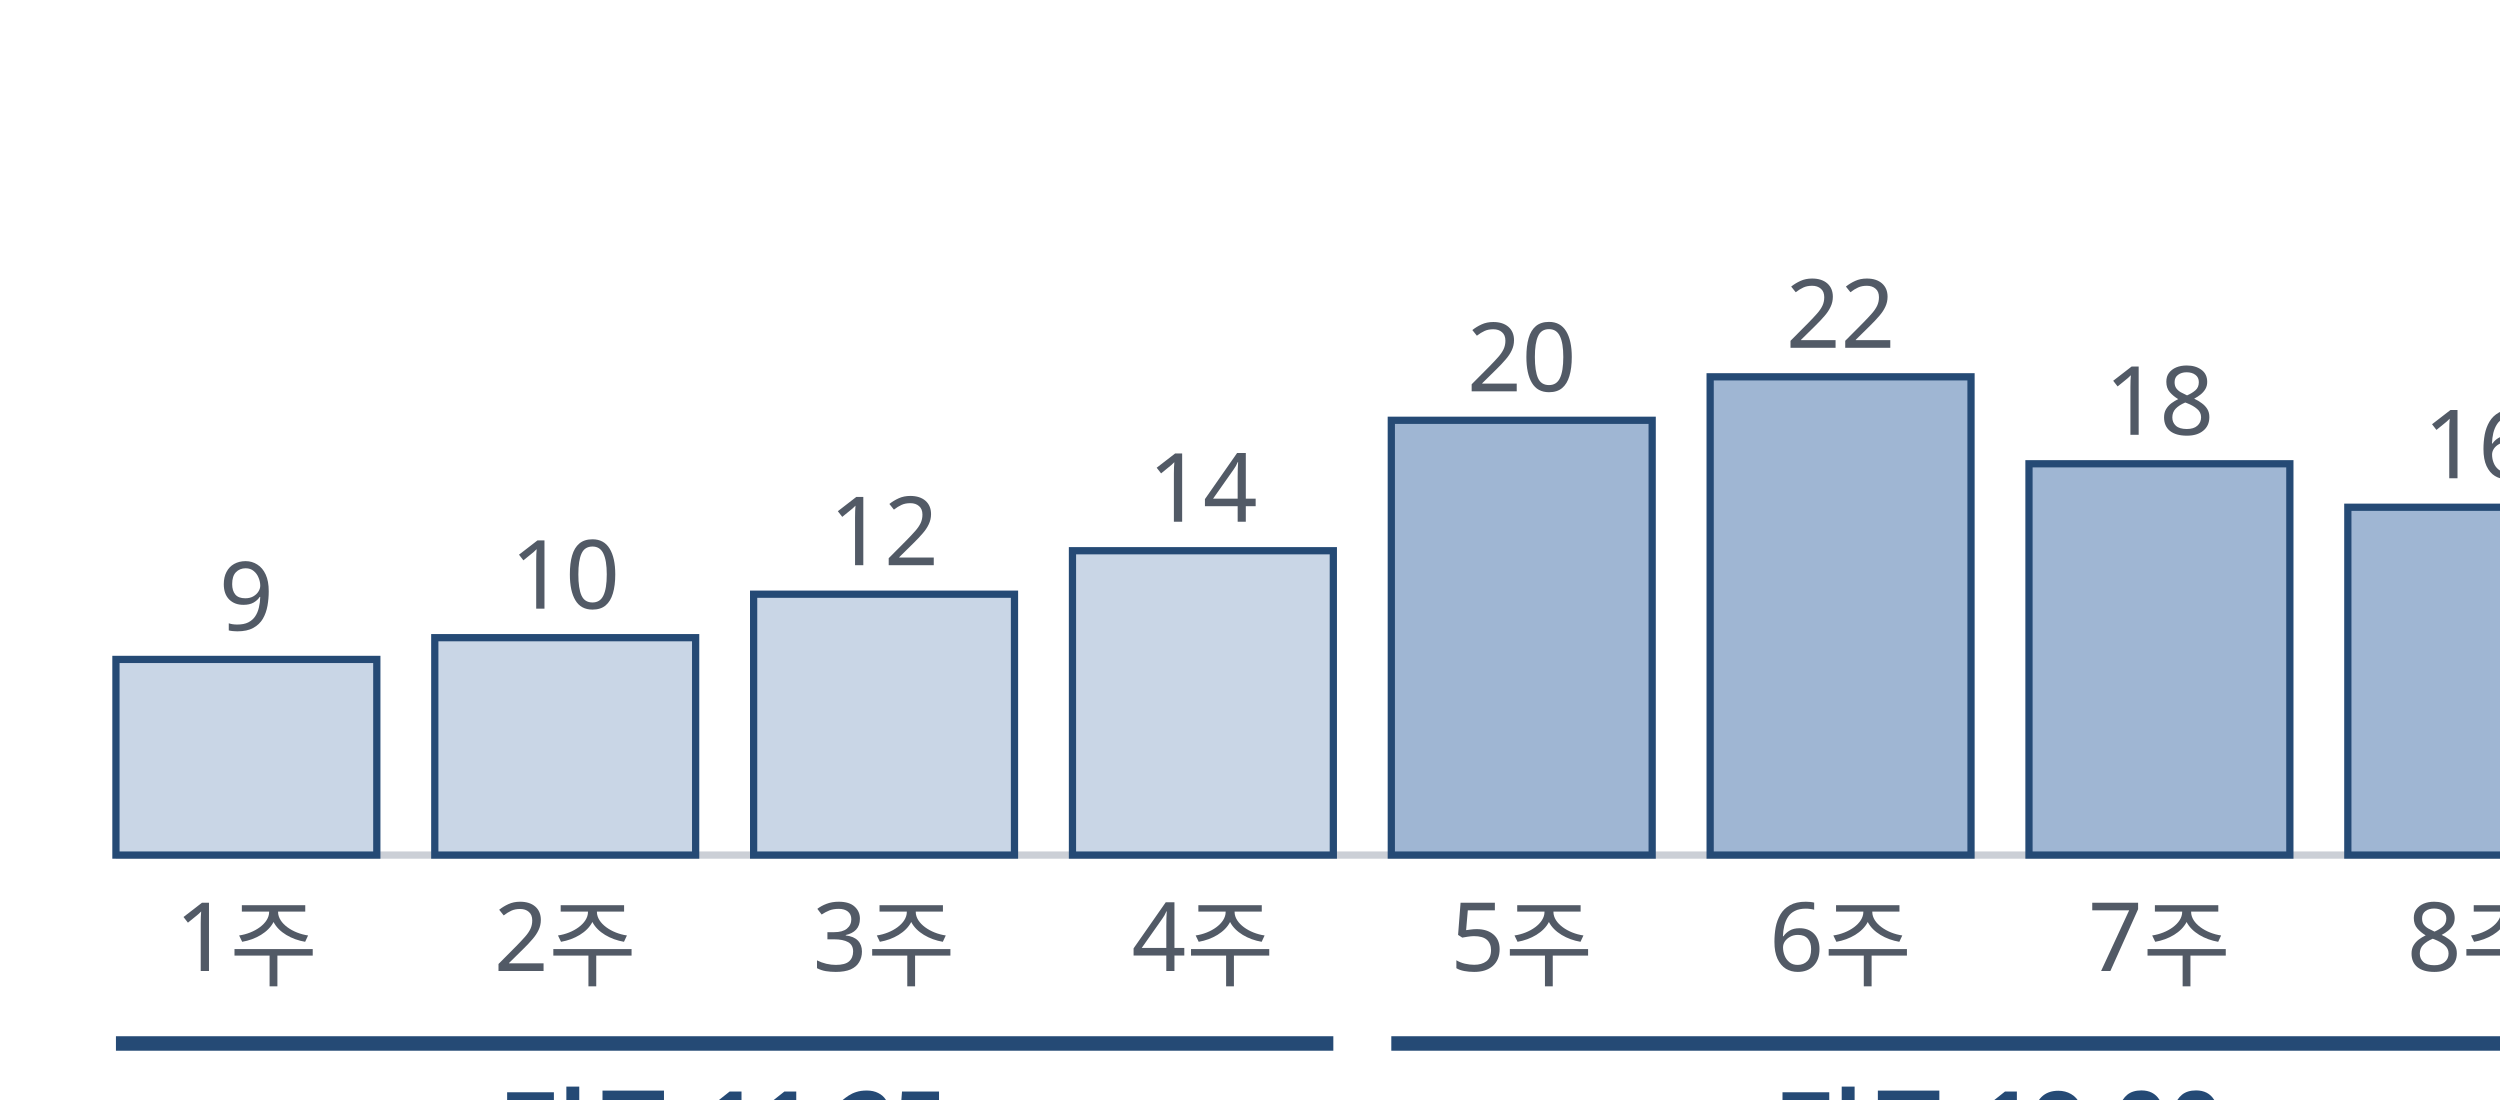
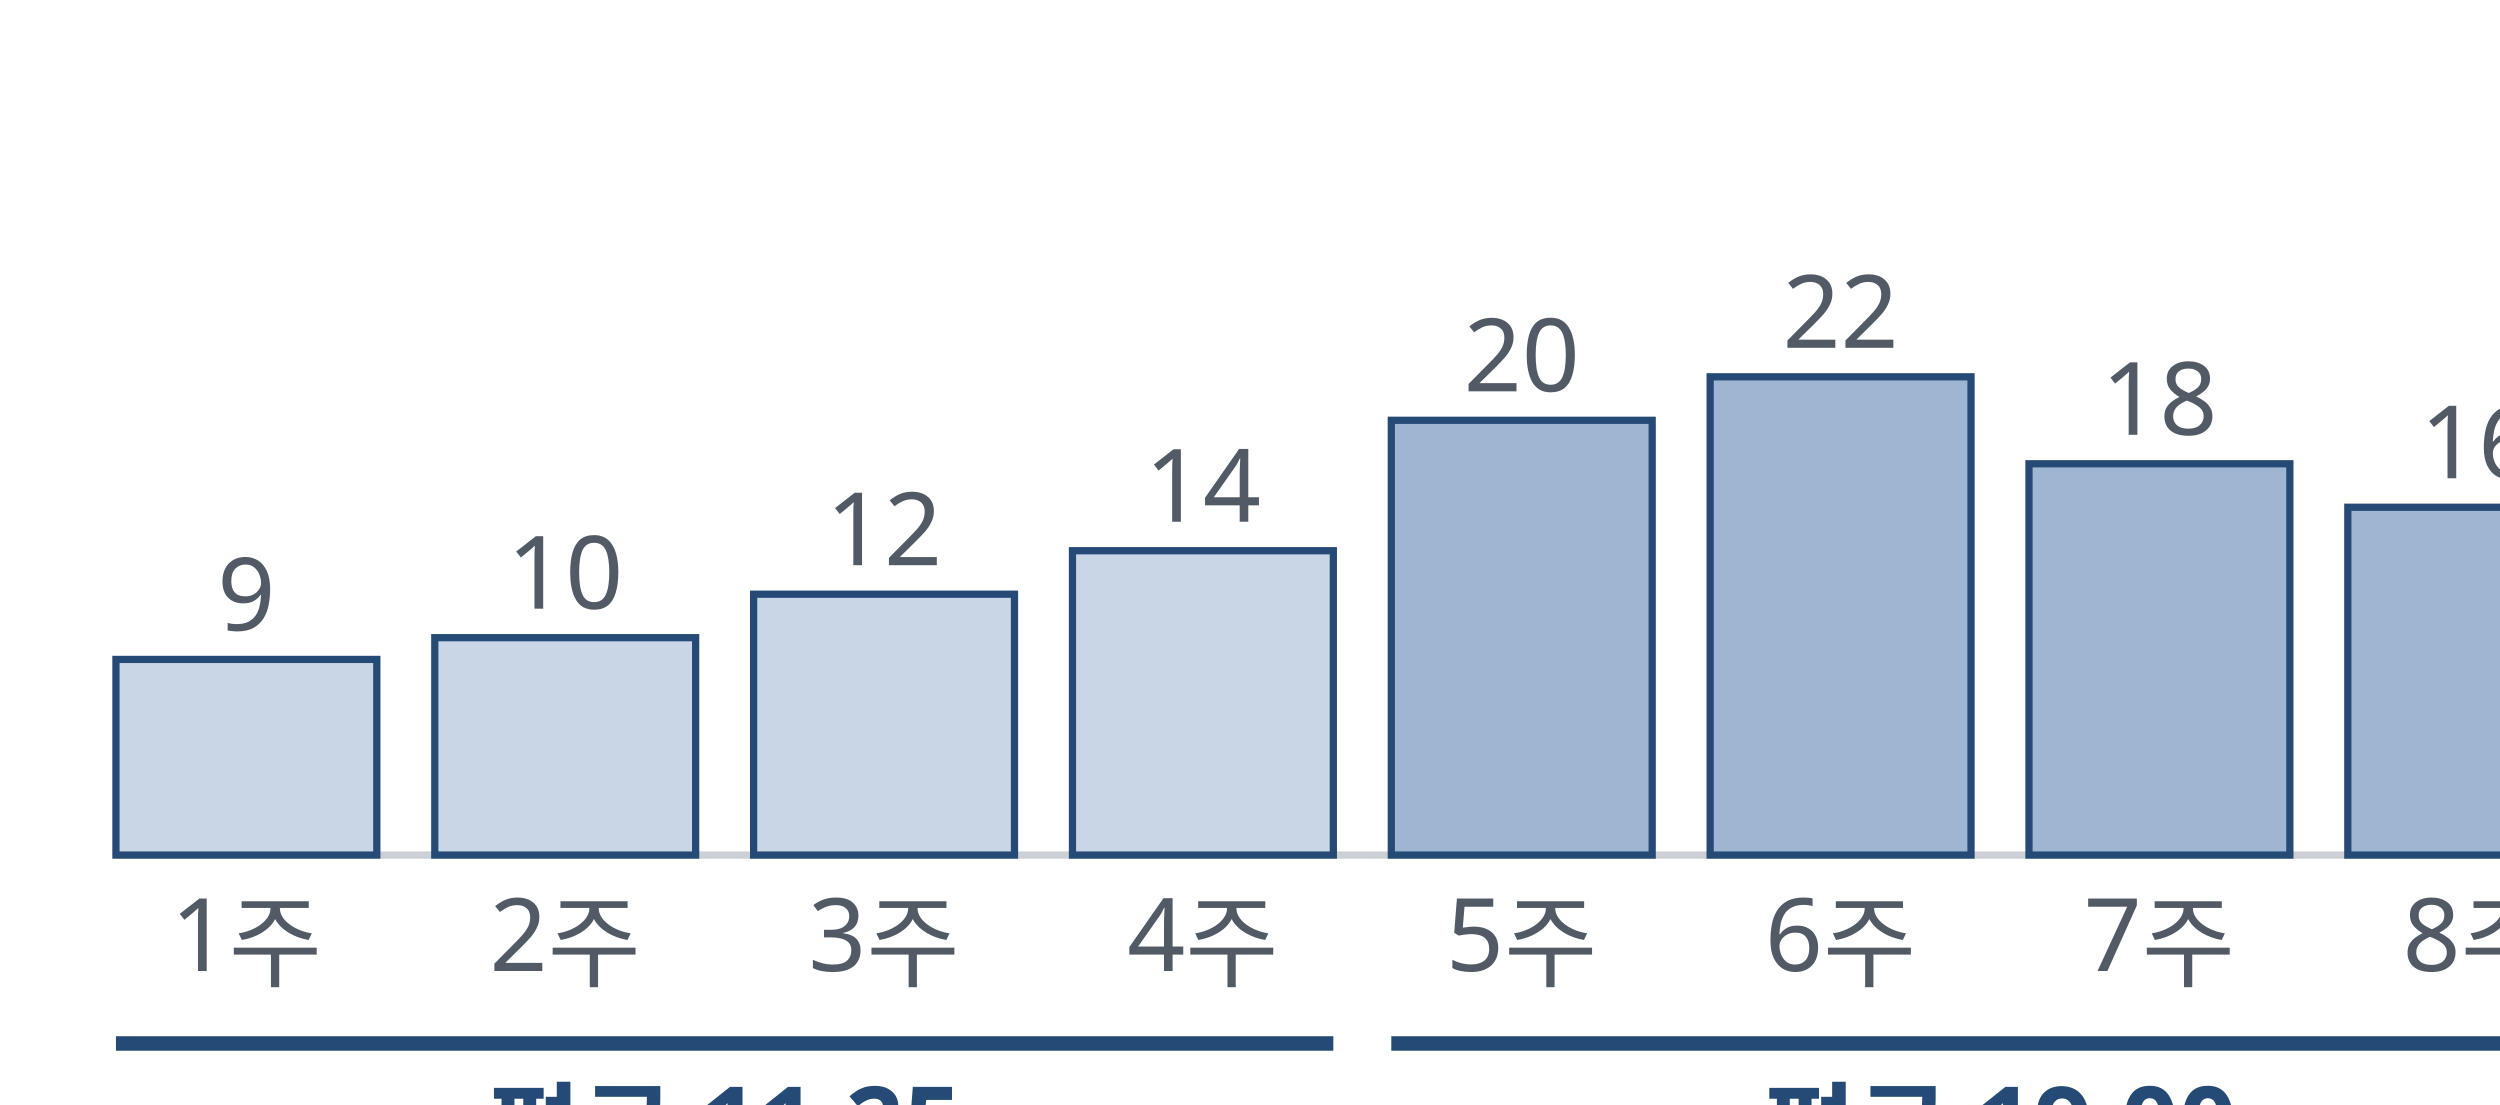
<svg xmlns="http://www.w3.org/2000/svg" viewbox="0 0 388 196" role="img" aria-label="4주 단위 평균 근로시간 계산 구간" style="width:100%;height:auto;max-width:30rem" class="mx-auto block" font-family="Pretendard, 'Noto Sans KR', sans-serif">
  <line x1="16" y1="118" x2="360" y2="118" stroke="#cbcfd6" stroke-width="1" />
  <g>
    <rect x="16" y="91" width="36" height="27" fill="#c9d6e6" stroke="#254a75" stroke-width="1" />
-     <text x="34" y="87" text-anchor="middle" font-size="13.2" fill="#525a66">9</text>
-     <text x="34" y="134" text-anchor="middle" font-size="13.2" fill="#525a66">1주</text>
+     <text x="34" y="87" text-anchor="middle" font-size="14" fill="#525a66">9</text>
+     <text x="34" y="134" text-anchor="middle" font-size="14" fill="#525a66">1주</text>
  </g>
  <g>
    <rect x="60" y="88" width="36" height="30" fill="#c9d6e6" stroke="#254a75" stroke-width="1" />
-     <text x="78" y="84" text-anchor="middle" font-size="13.2" fill="#525a66">10</text>
-     <text x="78" y="134" text-anchor="middle" font-size="13.2" fill="#525a66">2주</text>
+     <text x="78" y="84" text-anchor="middle" font-size="14" fill="#525a66">10</text>
+     <text x="78" y="134" text-anchor="middle" font-size="14" fill="#525a66">2주</text>
  </g>
  <g>
    <rect x="104" y="82" width="36" height="36" fill="#c9d6e6" stroke="#254a75" stroke-width="1" />
-     <text x="122" y="78" text-anchor="middle" font-size="13.2" fill="#525a66">12</text>
-     <text x="122" y="134" text-anchor="middle" font-size="13.2" fill="#525a66">3주</text>
+     <text x="122" y="78" text-anchor="middle" font-size="14" fill="#525a66">12</text>
+     <text x="122" y="134" text-anchor="middle" font-size="14" fill="#525a66">3주</text>
  </g>
  <g>
    <rect x="148" y="76" width="36" height="42" fill="#c9d6e6" stroke="#254a75" stroke-width="1" />
-     <text x="166" y="72" text-anchor="middle" font-size="13.2" fill="#525a66">14</text>
-     <text x="166" y="134" text-anchor="middle" font-size="13.2" fill="#525a66">4주</text>
+     <text x="166" y="72" text-anchor="middle" font-size="14" fill="#525a66">14</text>
+     <text x="166" y="134" text-anchor="middle" font-size="14" fill="#525a66">4주</text>
  </g>
  <g>
    <rect x="192" y="58" width="36" height="60" fill="#9fb6d3" stroke="#254a75" stroke-width="1" />
-     <text x="210" y="54" text-anchor="middle" font-size="13.2" fill="#525a66">20</text>
-     <text x="210" y="134" text-anchor="middle" font-size="13.2" fill="#525a66">5주</text>
+     <text x="210" y="54" text-anchor="middle" font-size="14" fill="#525a66">20</text>
+     <text x="210" y="134" text-anchor="middle" font-size="14" fill="#525a66">5주</text>
  </g>
  <g>
    <rect x="236" y="52" width="36" height="66" fill="#9fb6d3" stroke="#254a75" stroke-width="1" />
-     <text x="254" y="48" text-anchor="middle" font-size="13.2" fill="#525a66">22</text>
-     <text x="254" y="134" text-anchor="middle" font-size="13.2" fill="#525a66">6주</text>
+     <text x="254" y="48" text-anchor="middle" font-size="14" fill="#525a66">22</text>
+     <text x="254" y="134" text-anchor="middle" font-size="14" fill="#525a66">6주</text>
  </g>
  <g>
    <rect x="280" y="64" width="36" height="54" fill="#9fb6d3" stroke="#254a75" stroke-width="1" />
-     <text x="298" y="60" text-anchor="middle" font-size="13.2" fill="#525a66">18</text>
-     <text x="298" y="134" text-anchor="middle" font-size="13.2" fill="#525a66">7주</text>
+     <text x="298" y="60" text-anchor="middle" font-size="14" fill="#525a66">18</text>
+     <text x="298" y="134" text-anchor="middle" font-size="14" fill="#525a66">7주</text>
  </g>
  <g>
    <rect x="324" y="70" width="36" height="48" fill="#9fb6d3" stroke="#254a75" stroke-width="1" />
-     <text x="342" y="66" text-anchor="middle" font-size="13.2" fill="#525a66">16</text>
-     <text x="342" y="134" text-anchor="middle" font-size="13.2" fill="#525a66">8주</text>
+     <text x="342" y="66" text-anchor="middle" font-size="14" fill="#525a66">16</text>
+     <text x="342" y="134" text-anchor="middle" font-size="14" fill="#525a66">8주</text>
  </g>
  <line x1="16" y1="144" x2="184" y2="144" stroke="#254a75" stroke-width="2" />
-   <text x="100" y="161" text-anchor="middle" font-size="13.2" font-weight="700" fill="#254a75">평균 11.25</text>
+   <text x="100" y="161" text-anchor="middle" font-size="14" font-weight="700" fill="#254a75">평균 11.25</text>
  <line x1="192" y1="144" x2="360" y2="144" stroke="#254a75" stroke-width="2" />
-   <text x="276" y="161" text-anchor="middle" font-size="13.2" font-weight="700" fill="#254a75">평균 19.00</text>
+   <text x="276" y="161" text-anchor="middle" font-size="14" font-weight="700" fill="#254a75">평균 19.00</text>
  <line x1="60" y1="172" x2="228" y2="172" stroke="#b45309" stroke-width="2" stroke-dasharray="5 3" />
-   <text x="144" y="189" text-anchor="middle" font-size="13.2" font-weight="700" fill="#b45309">한 주 밀면 평균 14.00</text>
+   <text x="144" y="189" text-anchor="middle" font-size="14" font-weight="700" fill="#b45309">한 주 밀면 평균 14.00</text>
</svg>
